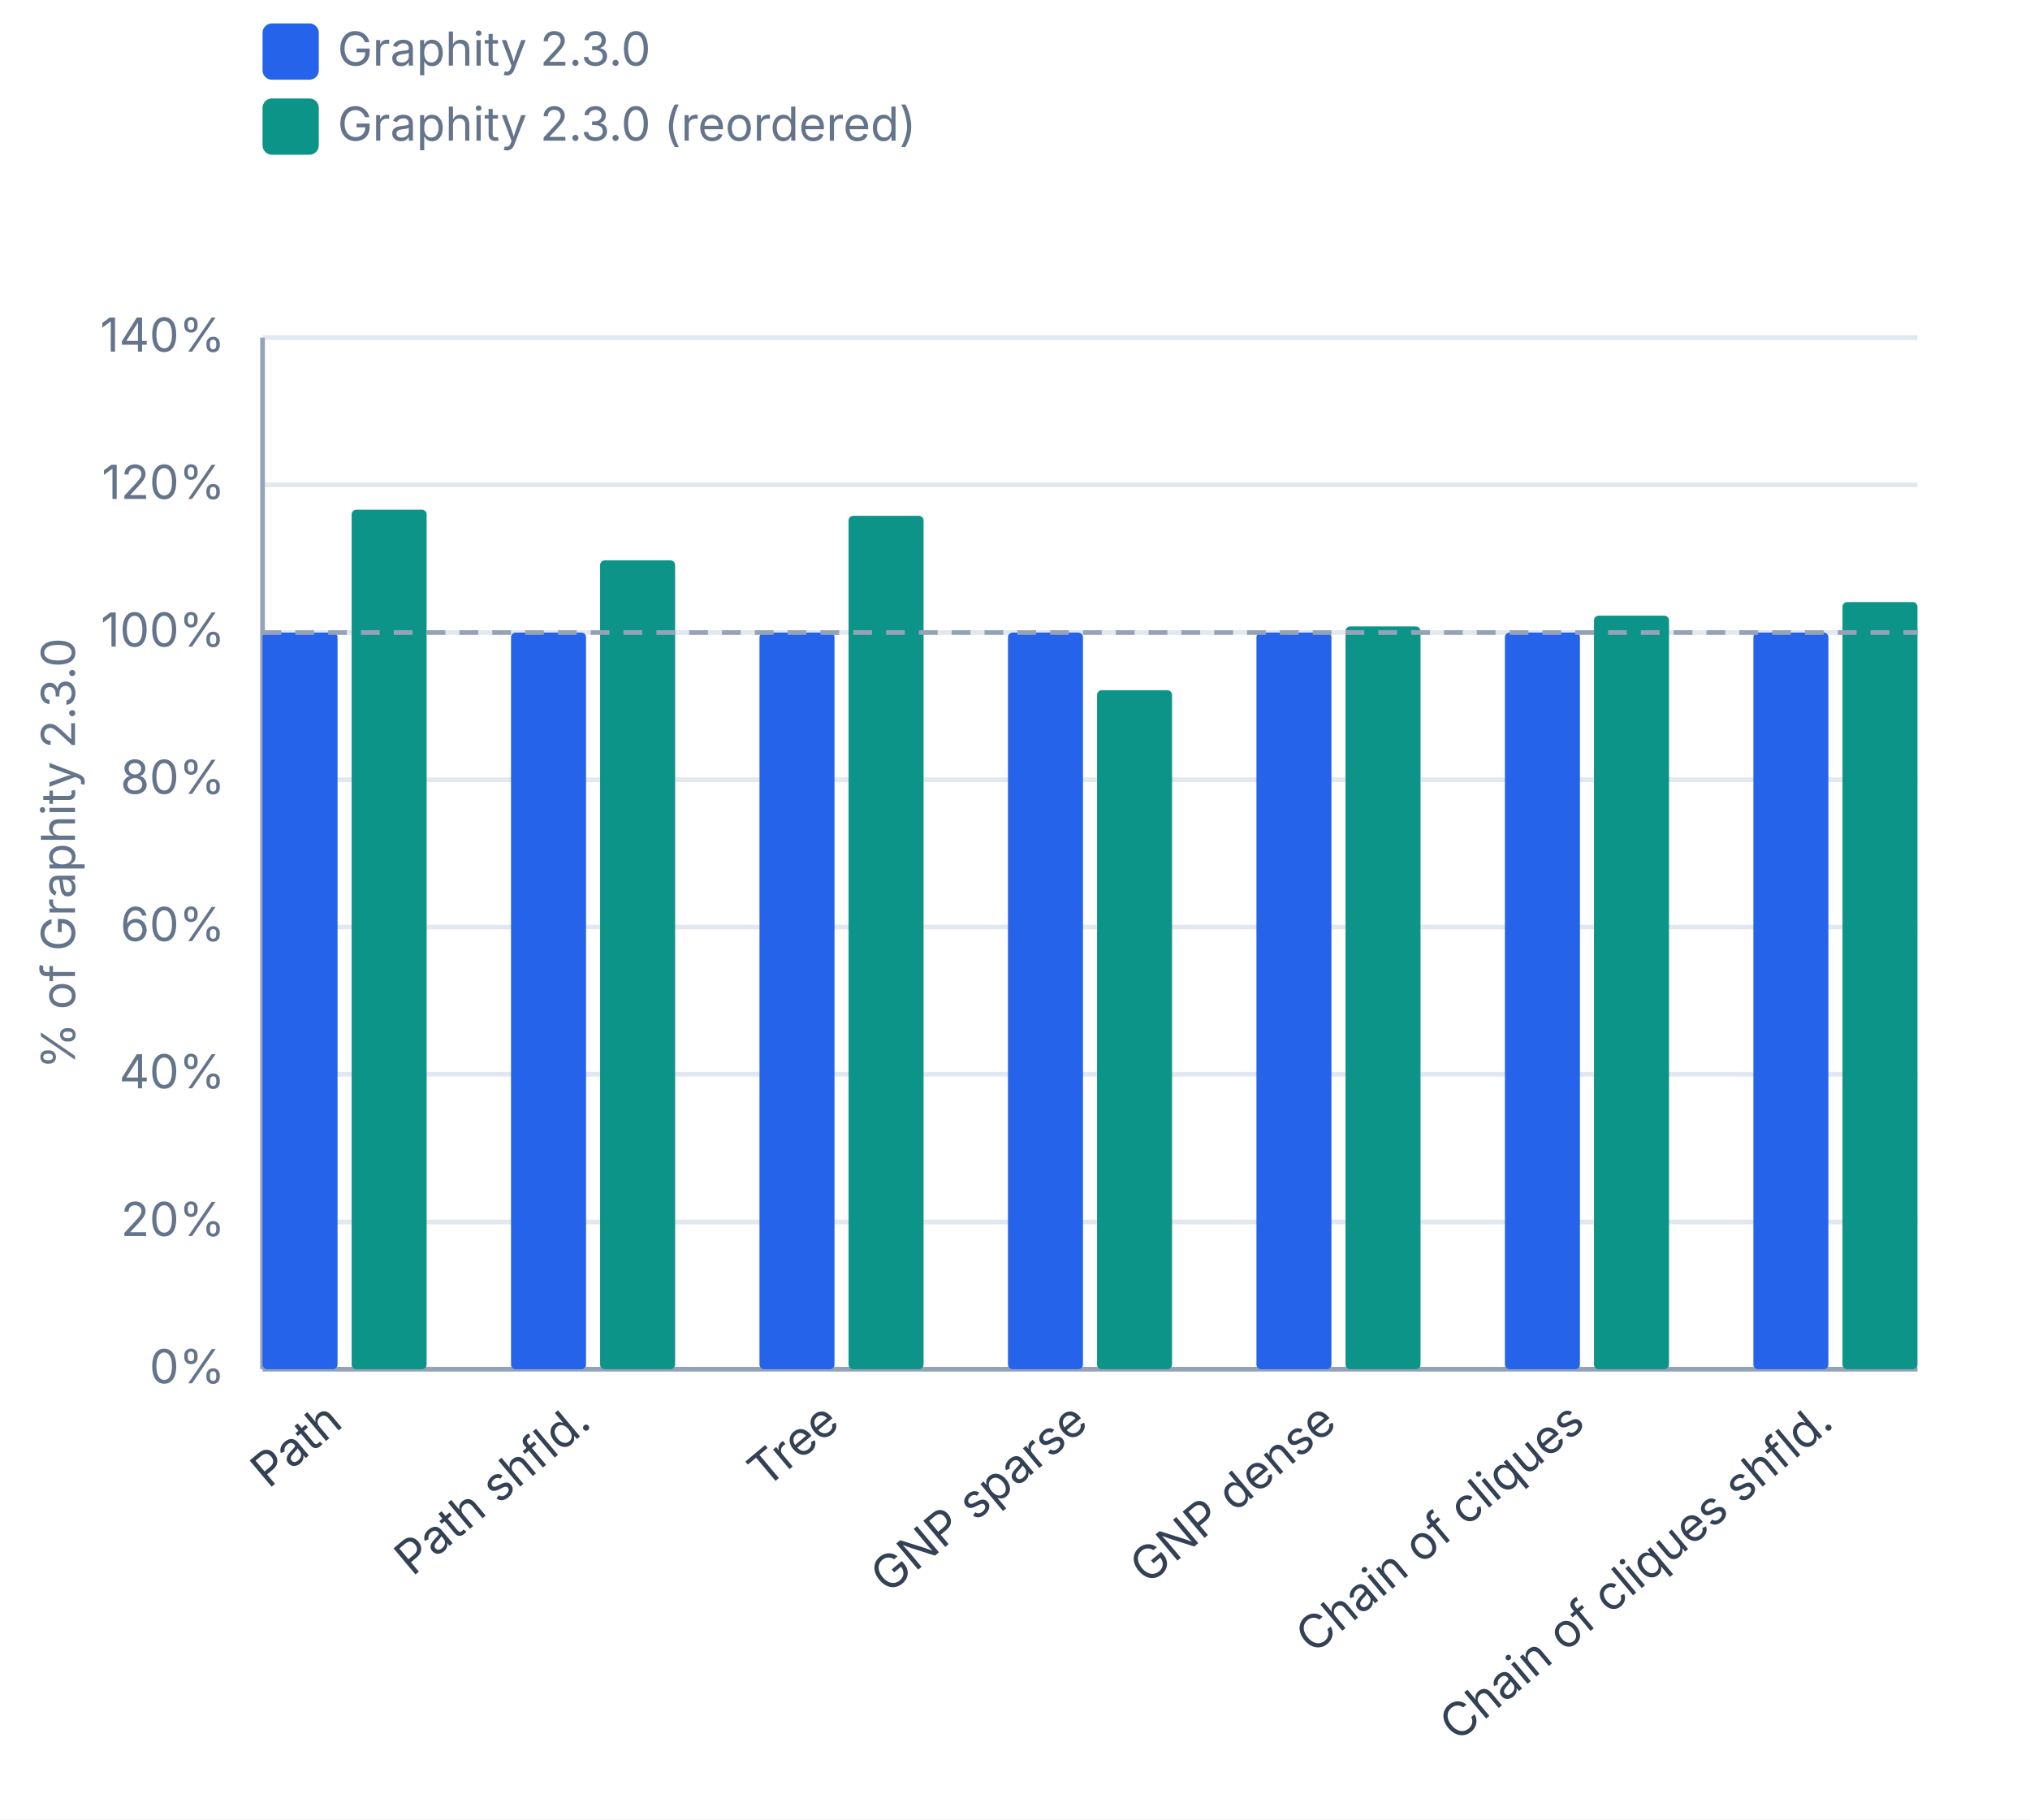
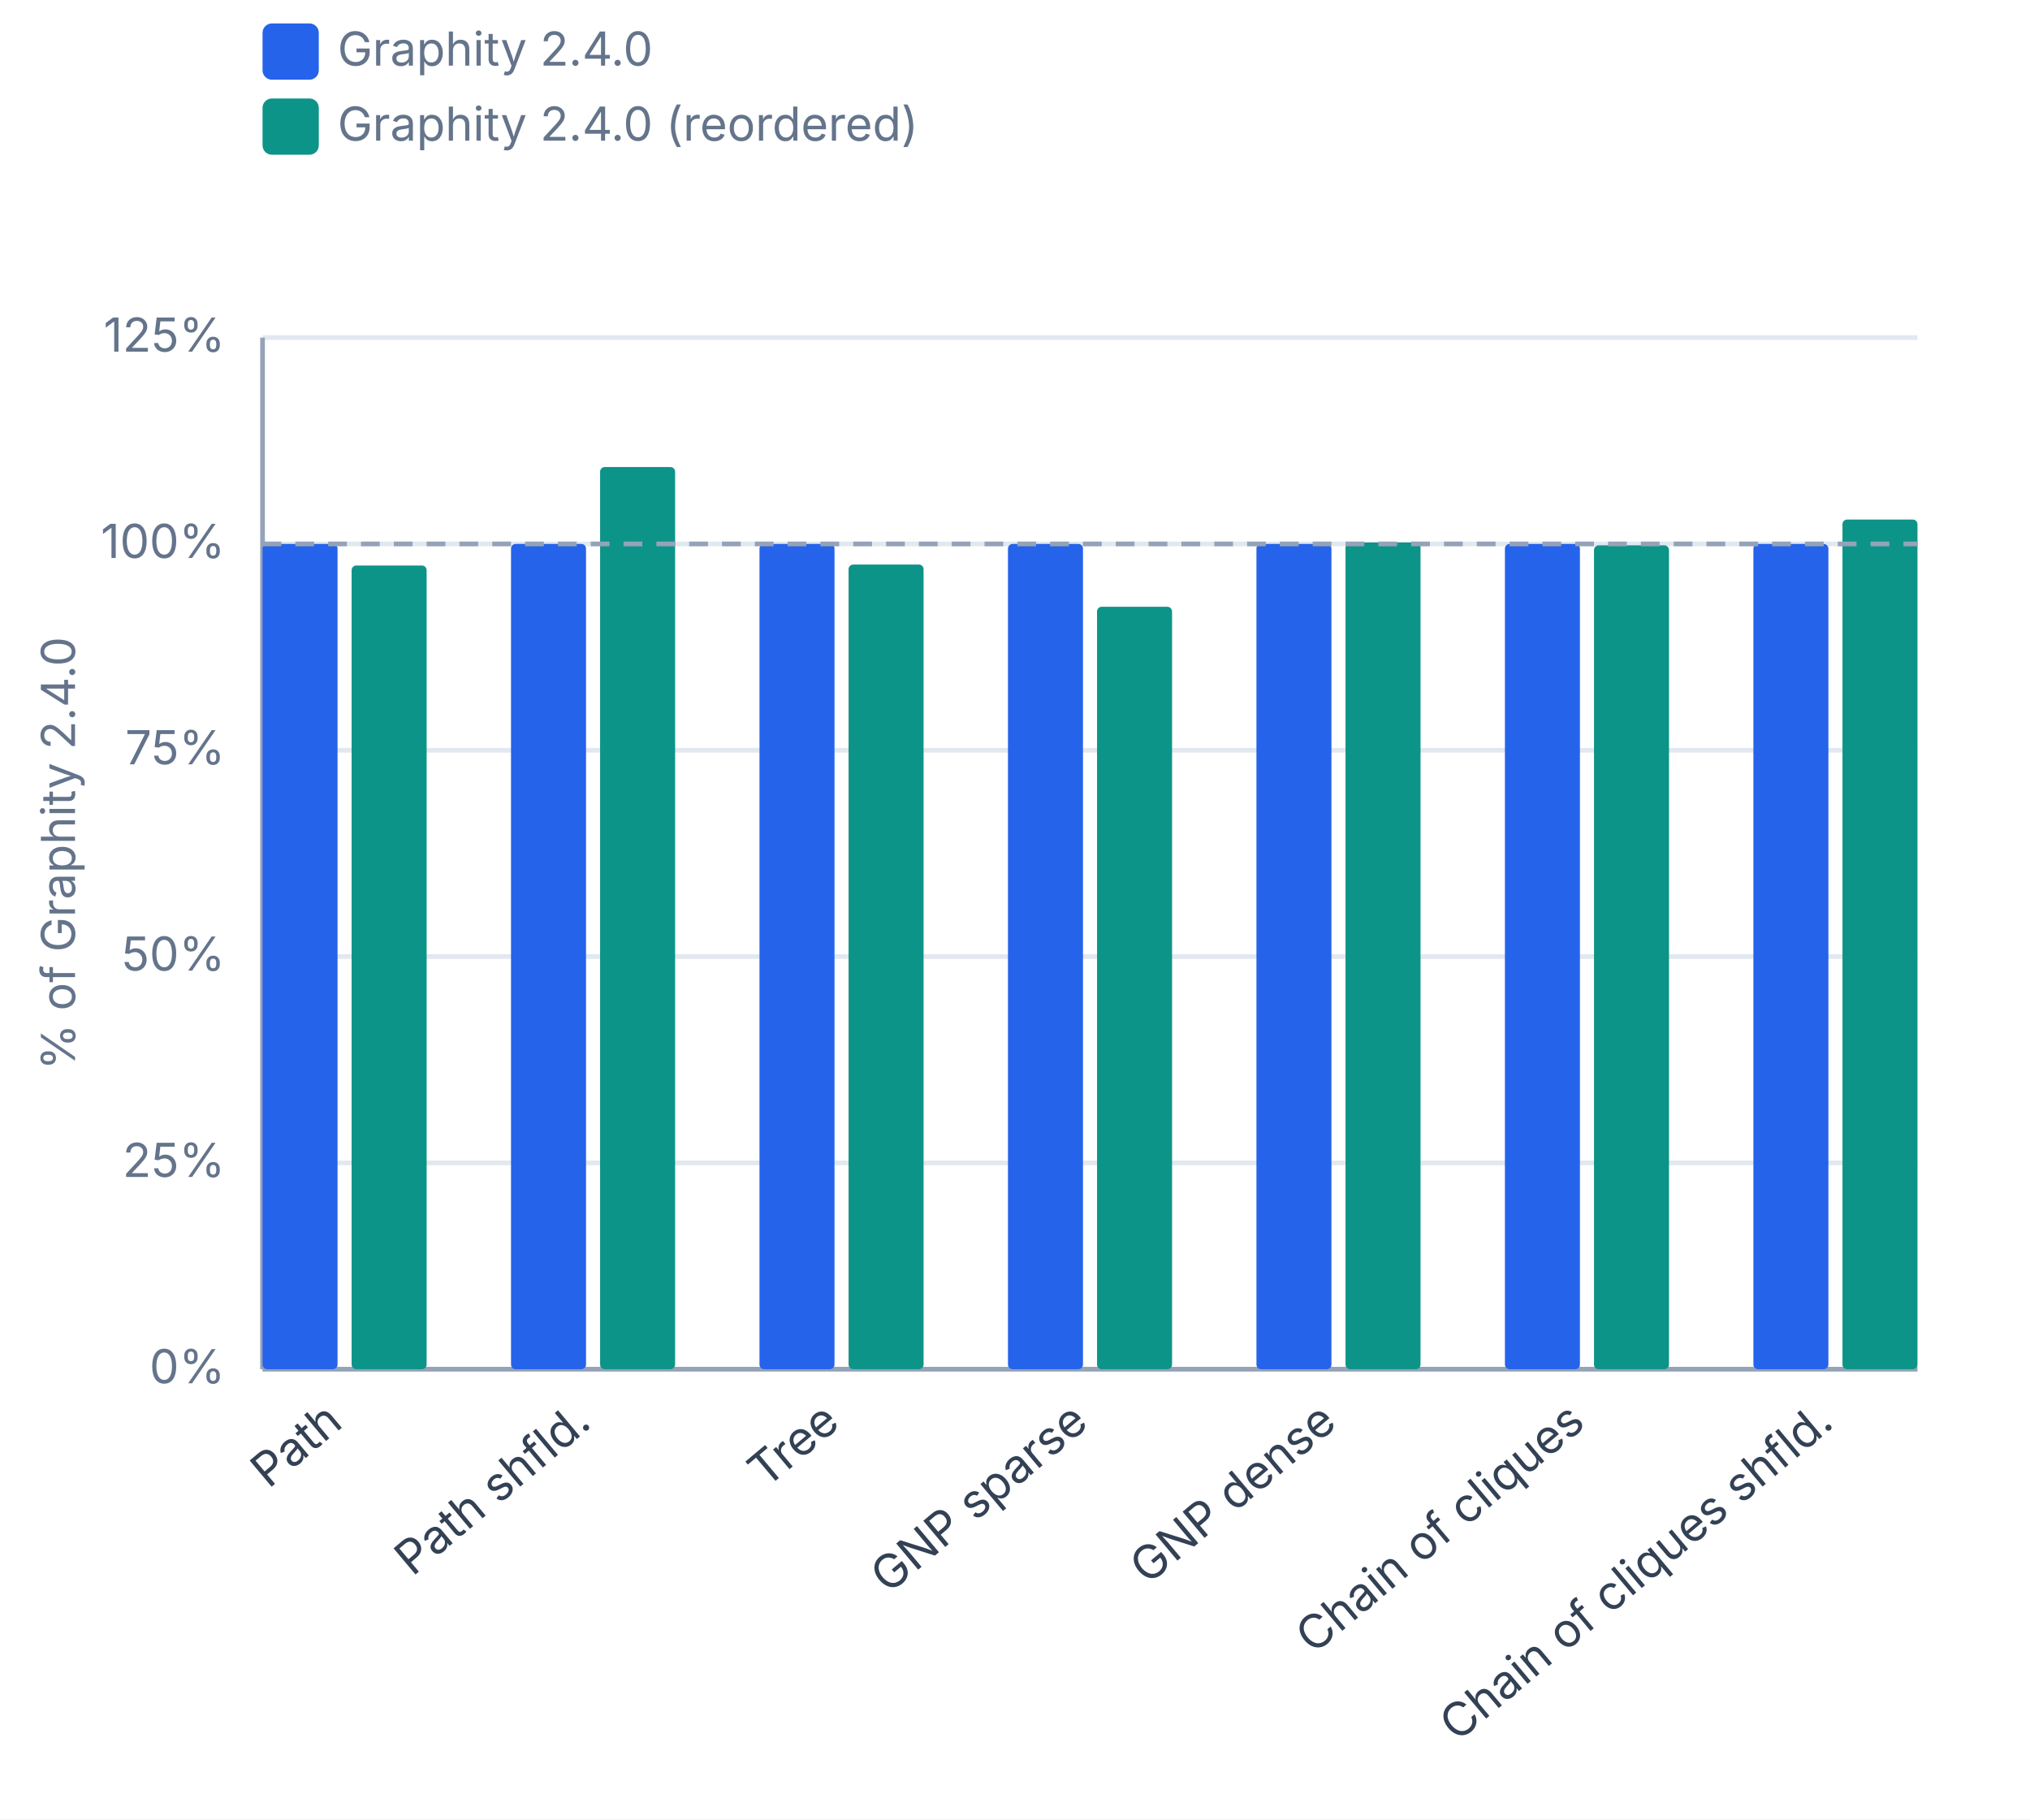
<svg xmlns="http://www.w3.org/2000/svg" width="433" height="388" viewBox="0 0 433 388" role="img">
  <style>text{font-family:ui-sans-serif,system-ui,-apple-system,Segoe UI,sans-serif;font-size:11px;fill:#334155}.axis{stroke:#94a3b8;stroke-width:1;fill:none}.grid{stroke:#e2e8f0;stroke-width:1}.ylabel{fill:#64748b;font-size:10px}.tick{fill:#64748b;font-size:10px}.xlabel{font-size:10px}</style>
  <rect x="0" y="0" width="433" height="388" fill="#ffffff" />
  <rect x="56" y="5" width="12" height="12" rx="2" fill="#2563eb" />
-   <text x="72" y="14" class="tick">Graphity 2.3.0</text>
+   <text x="72" y="14" class="tick">Graphity 2.4.0</text>
  <rect x="56" y="21" width="12" height="12" rx="2" fill="#0d9488" />
-   <text x="72" y="30" class="tick">Graphity 2.3.0 (reordered)</text>
+   <text x="72" y="30" class="tick">Graphity 2.4.0 (reordered)</text>
  <line class="grid" x1="56" y1="292.0" x2="409" y2="292.0" />
  <text class="tick" x="48" y="295.0" text-anchor="end">0%</text>
-   <line class="grid" x1="56" y1="260.6" x2="409" y2="260.6" />
-   <text class="tick" x="48" y="263.6" text-anchor="end">20%</text>
-   <line class="grid" x1="56" y1="229.1" x2="409" y2="229.1" />
-   <text class="tick" x="48" y="232.1" text-anchor="end">40%</text>
-   <line class="grid" x1="56" y1="197.7" x2="409" y2="197.7" />
-   <text class="tick" x="48" y="200.7" text-anchor="end">60%</text>
-   <line class="grid" x1="56" y1="166.3" x2="409" y2="166.3" />
-   <text class="tick" x="48" y="169.3" text-anchor="end">80%</text>
-   <line class="grid" x1="56" y1="134.9" x2="409" y2="134.9" />
-   <text class="tick" x="48" y="137.9" text-anchor="end">100%</text>
-   <line class="grid" x1="56" y1="103.4" x2="409" y2="103.4" />
-   <text class="tick" x="48" y="106.4" text-anchor="end">120%</text>
+   <line class="grid" x1="56" y1="248.0" x2="409" y2="248.0" />
+   <text class="tick" x="48" y="251.0" text-anchor="end">25%</text>
+   <line class="grid" x1="56" y1="204.0" x2="409" y2="204.0" />
+   <text class="tick" x="48" y="207.0" text-anchor="end">50%</text>
+   <line class="grid" x1="56" y1="160.0" x2="409" y2="160.0" />
+   <text class="tick" x="48" y="163.0" text-anchor="end">75%</text>
+   <line class="grid" x1="56" y1="116.0" x2="409" y2="116.0" />
+   <text class="tick" x="48" y="119.0" text-anchor="end">100%</text>
  <line class="grid" x1="56" y1="72.0" x2="409" y2="72.0" />
-   <text class="tick" x="48" y="75.0" text-anchor="end">140%</text>
+   <text class="tick" x="48" y="75.0" text-anchor="end">125%</text>
  <line class="axis" x1="56" y1="72" x2="56" y2="292" />
  <line class="axis" x1="56" y1="292" x2="409" y2="292" />
-   <text class="ylabel" x="16" y="182.0" text-anchor="middle" transform="rotate(-90 16 182.0)">% of Graphity 2.3.0</text>
+   <text class="ylabel" x="16" y="182.0" text-anchor="middle" transform="rotate(-90 16 182.0)">% of Graphity 2.4.0</text>
  <text class="xlabel" x="73.5" y="304.0" text-anchor="end" transform="rotate(-40 73.5 304.0)">Path</text>
-   <rect x="56.0" y="134.9" width="16" height="157.1" fill="#2563eb" rx="1" />
-   <rect x="75.0" y="108.7" width="16" height="183.3" fill="#0d9488" rx="1" />
+   <rect x="56.0" y="116.0" width="16" height="176.0" fill="#2563eb" rx="1" />
+   <rect x="75.0" y="120.6" width="16" height="171.4" fill="#0d9488" rx="1" />
  <text class="xlabel" x="126.5" y="304.0" text-anchor="end" transform="rotate(-40 126.5 304.0)">Path shfld.</text>
-   <rect x="109.0" y="134.9" width="16" height="157.1" fill="#2563eb" rx="1" />
-   <rect x="128.0" y="119.5" width="16" height="172.5" fill="#0d9488" rx="1" />
+   <rect x="109.0" y="116.0" width="16" height="176.0" fill="#2563eb" rx="1" />
+   <rect x="128.0" y="99.6" width="16" height="192.4" fill="#0d9488" rx="1" />
  <text class="xlabel" x="179.5" y="304.0" text-anchor="end" transform="rotate(-40 179.5 304.0)">Tree</text>
-   <rect x="162.0" y="134.9" width="16" height="157.1" fill="#2563eb" rx="1" />
-   <rect x="181.0" y="110.0" width="16" height="182.0" fill="#0d9488" rx="1" />
+   <rect x="162.0" y="116.0" width="16" height="176.0" fill="#2563eb" rx="1" />
+   <rect x="181.0" y="120.4" width="16" height="171.6" fill="#0d9488" rx="1" />
  <text class="xlabel" x="232.5" y="304.0" text-anchor="end" transform="rotate(-40 232.5 304.0)">GNP sparse</text>
-   <rect x="215.0" y="134.9" width="16" height="157.1" fill="#2563eb" rx="1" />
-   <rect x="234.0" y="147.2" width="16" height="144.8" fill="#0d9488" rx="1" />
+   <rect x="215.0" y="116.0" width="16" height="176.0" fill="#2563eb" rx="1" />
+   <rect x="234.0" y="129.4" width="16" height="162.6" fill="#0d9488" rx="1" />
  <text class="xlabel" x="285.5" y="304.0" text-anchor="end" transform="rotate(-40 285.5 304.0)">GNP dense</text>
-   <rect x="268.0" y="134.9" width="16" height="157.1" fill="#2563eb" rx="1" />
-   <rect x="287.0" y="133.6" width="16" height="158.4" fill="#0d9488" rx="1" />
+   <rect x="268.0" y="116.0" width="16" height="176.0" fill="#2563eb" rx="1" />
+   <rect x="287.0" y="115.7" width="16" height="176.3" fill="#0d9488" rx="1" />
  <text class="xlabel" x="338.5" y="304.0" text-anchor="end" transform="rotate(-40 338.5 304.0)">Chain of cliques</text>
-   <rect x="321.0" y="134.9" width="16" height="157.1" fill="#2563eb" rx="1" />
-   <rect x="340.0" y="131.3" width="16" height="160.7" fill="#0d9488" rx="1" />
+   <rect x="321.0" y="116.0" width="16" height="176.0" fill="#2563eb" rx="1" />
+   <rect x="340.0" y="116.3" width="16" height="175.7" fill="#0d9488" rx="1" />
  <text class="xlabel" x="391.5" y="304.0" text-anchor="end" transform="rotate(-40 391.5 304.0)">Chain of cliques shfld.</text>
-   <rect x="374.0" y="134.9" width="16" height="157.1" fill="#2563eb" rx="1" />
-   <rect x="393.0" y="128.4" width="16" height="163.6" fill="#0d9488" rx="1" />
-   <line x1="56" y1="134.9" x2="409" y2="134.9" stroke="#94a3b8" stroke-width="1" stroke-dasharray="4 3" />
+   <rect x="374.0" y="116.0" width="16" height="176.0" fill="#2563eb" rx="1" />
+   <rect x="393.0" y="110.8" width="16" height="181.2" fill="#0d9488" rx="1" />
+   <line x1="56" y1="116.0" x2="409" y2="116.0" stroke="#94a3b8" stroke-width="1" stroke-dasharray="4 3" />
</svg>
